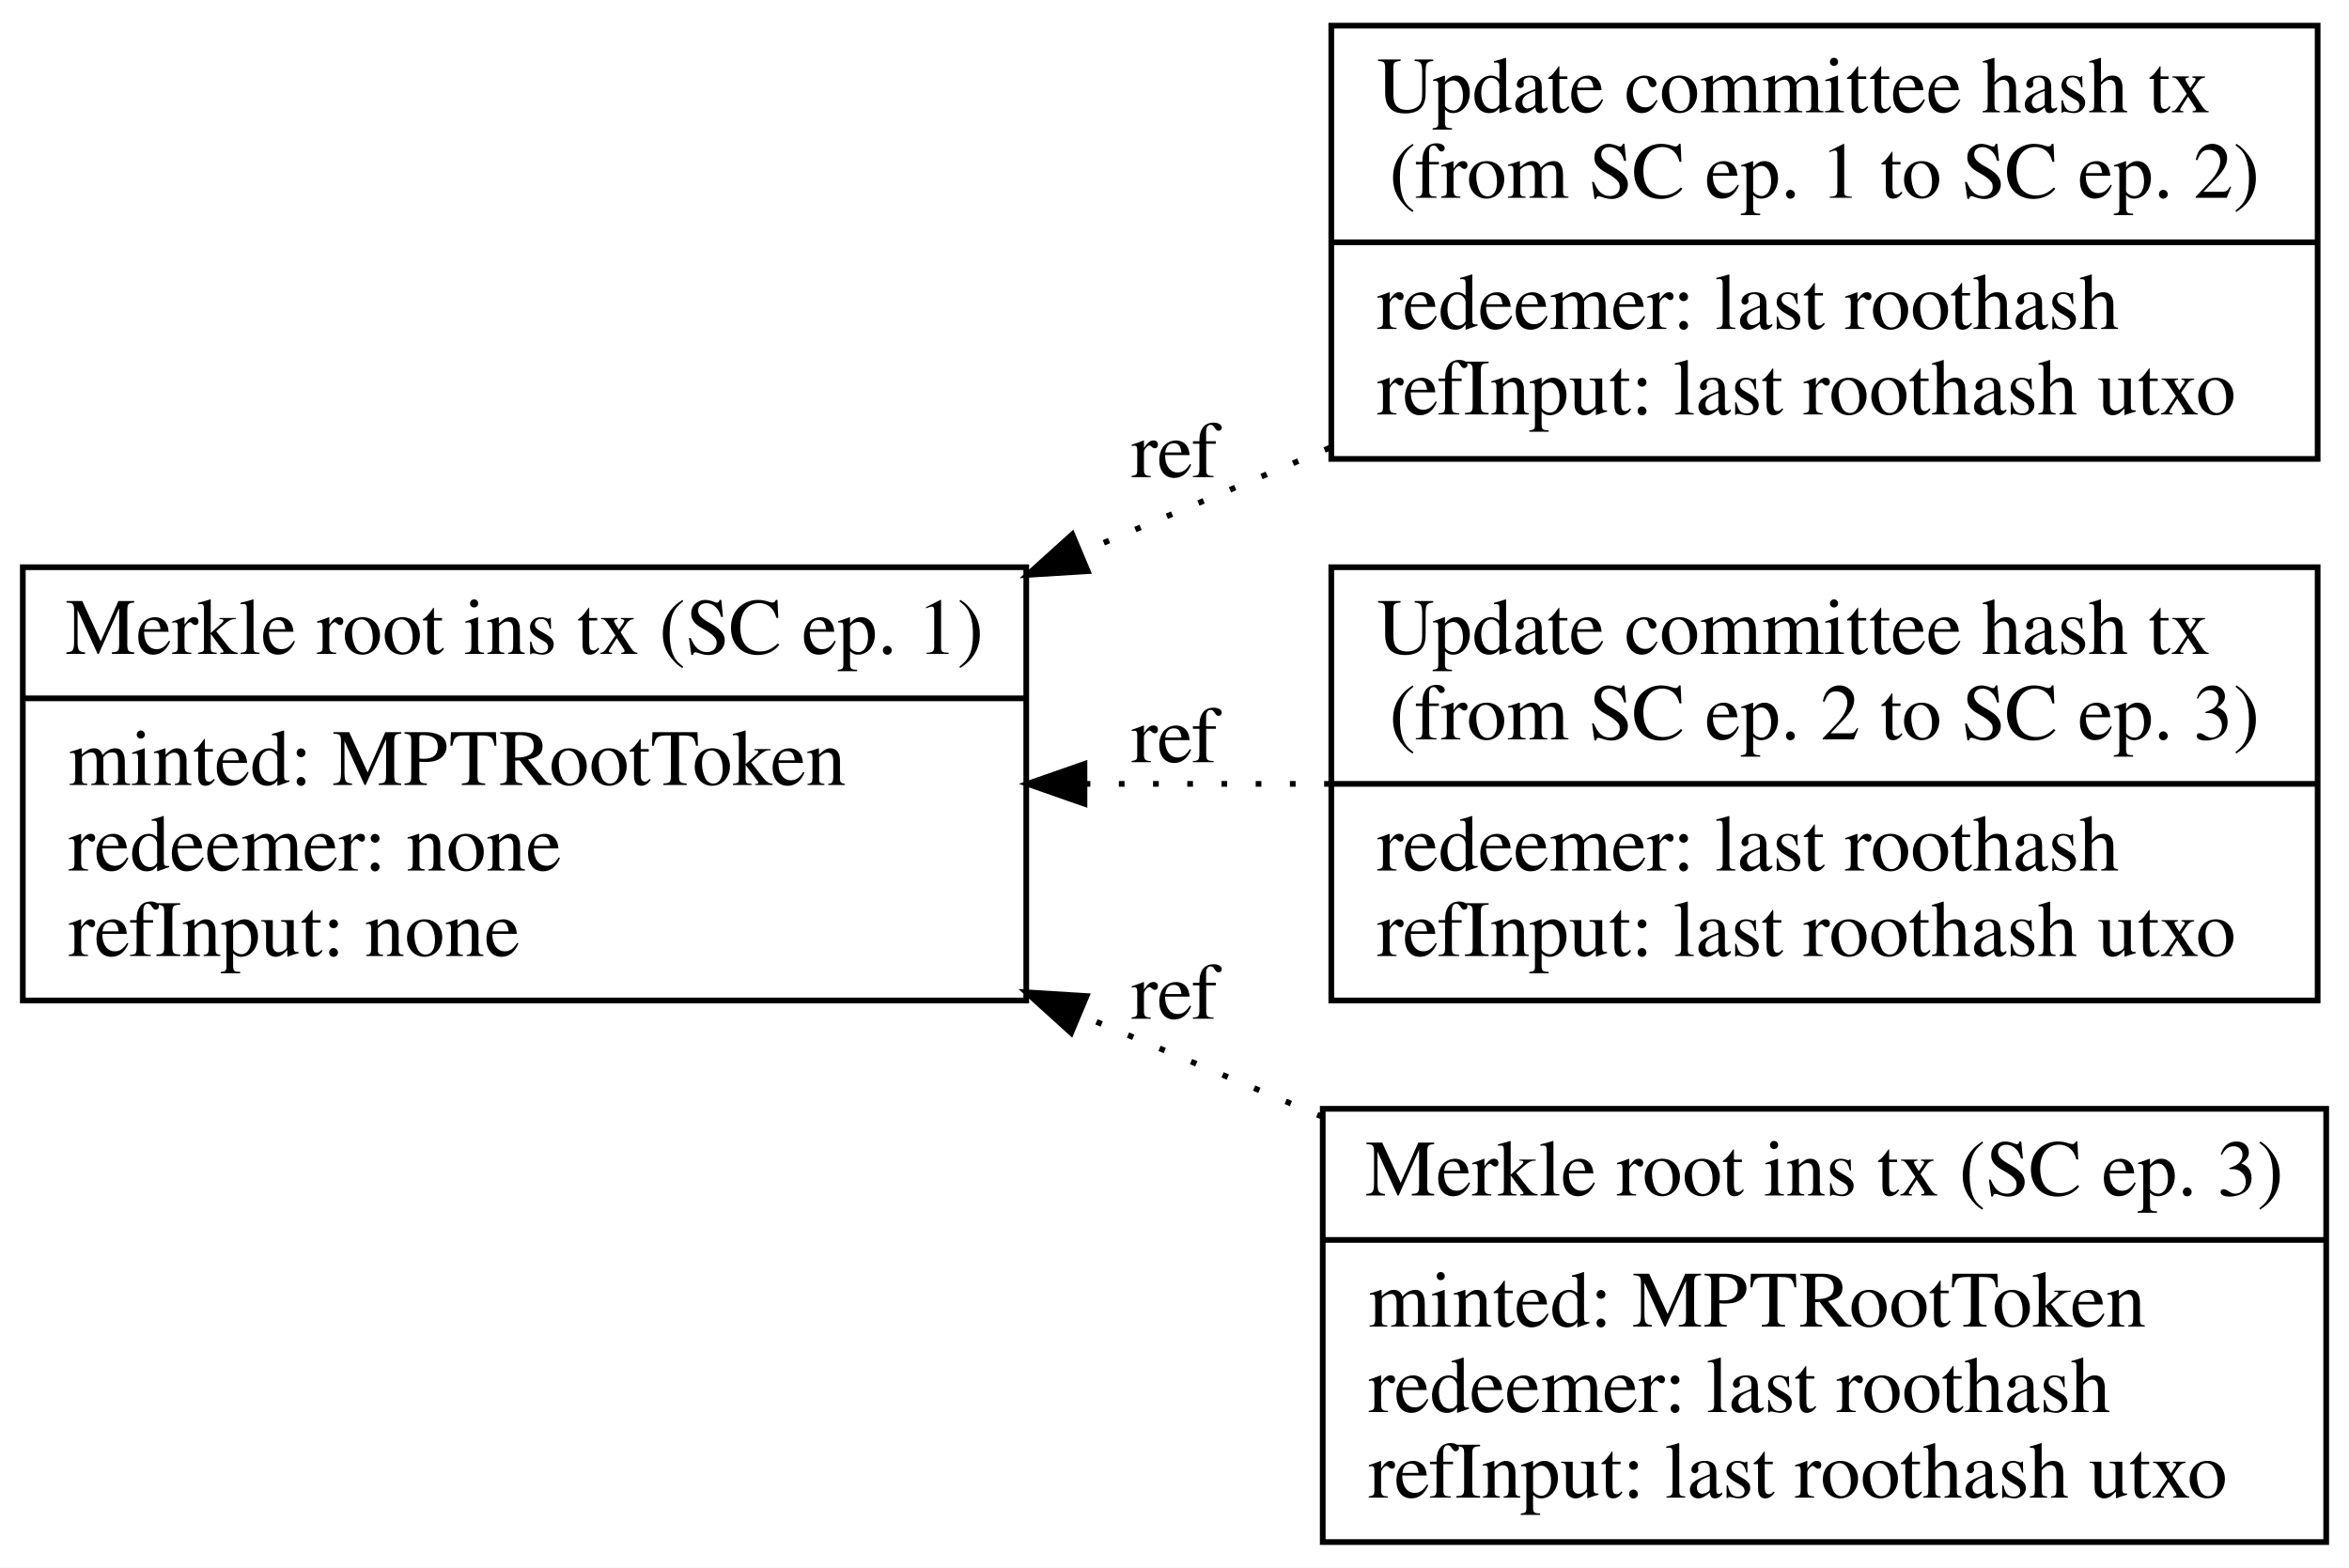
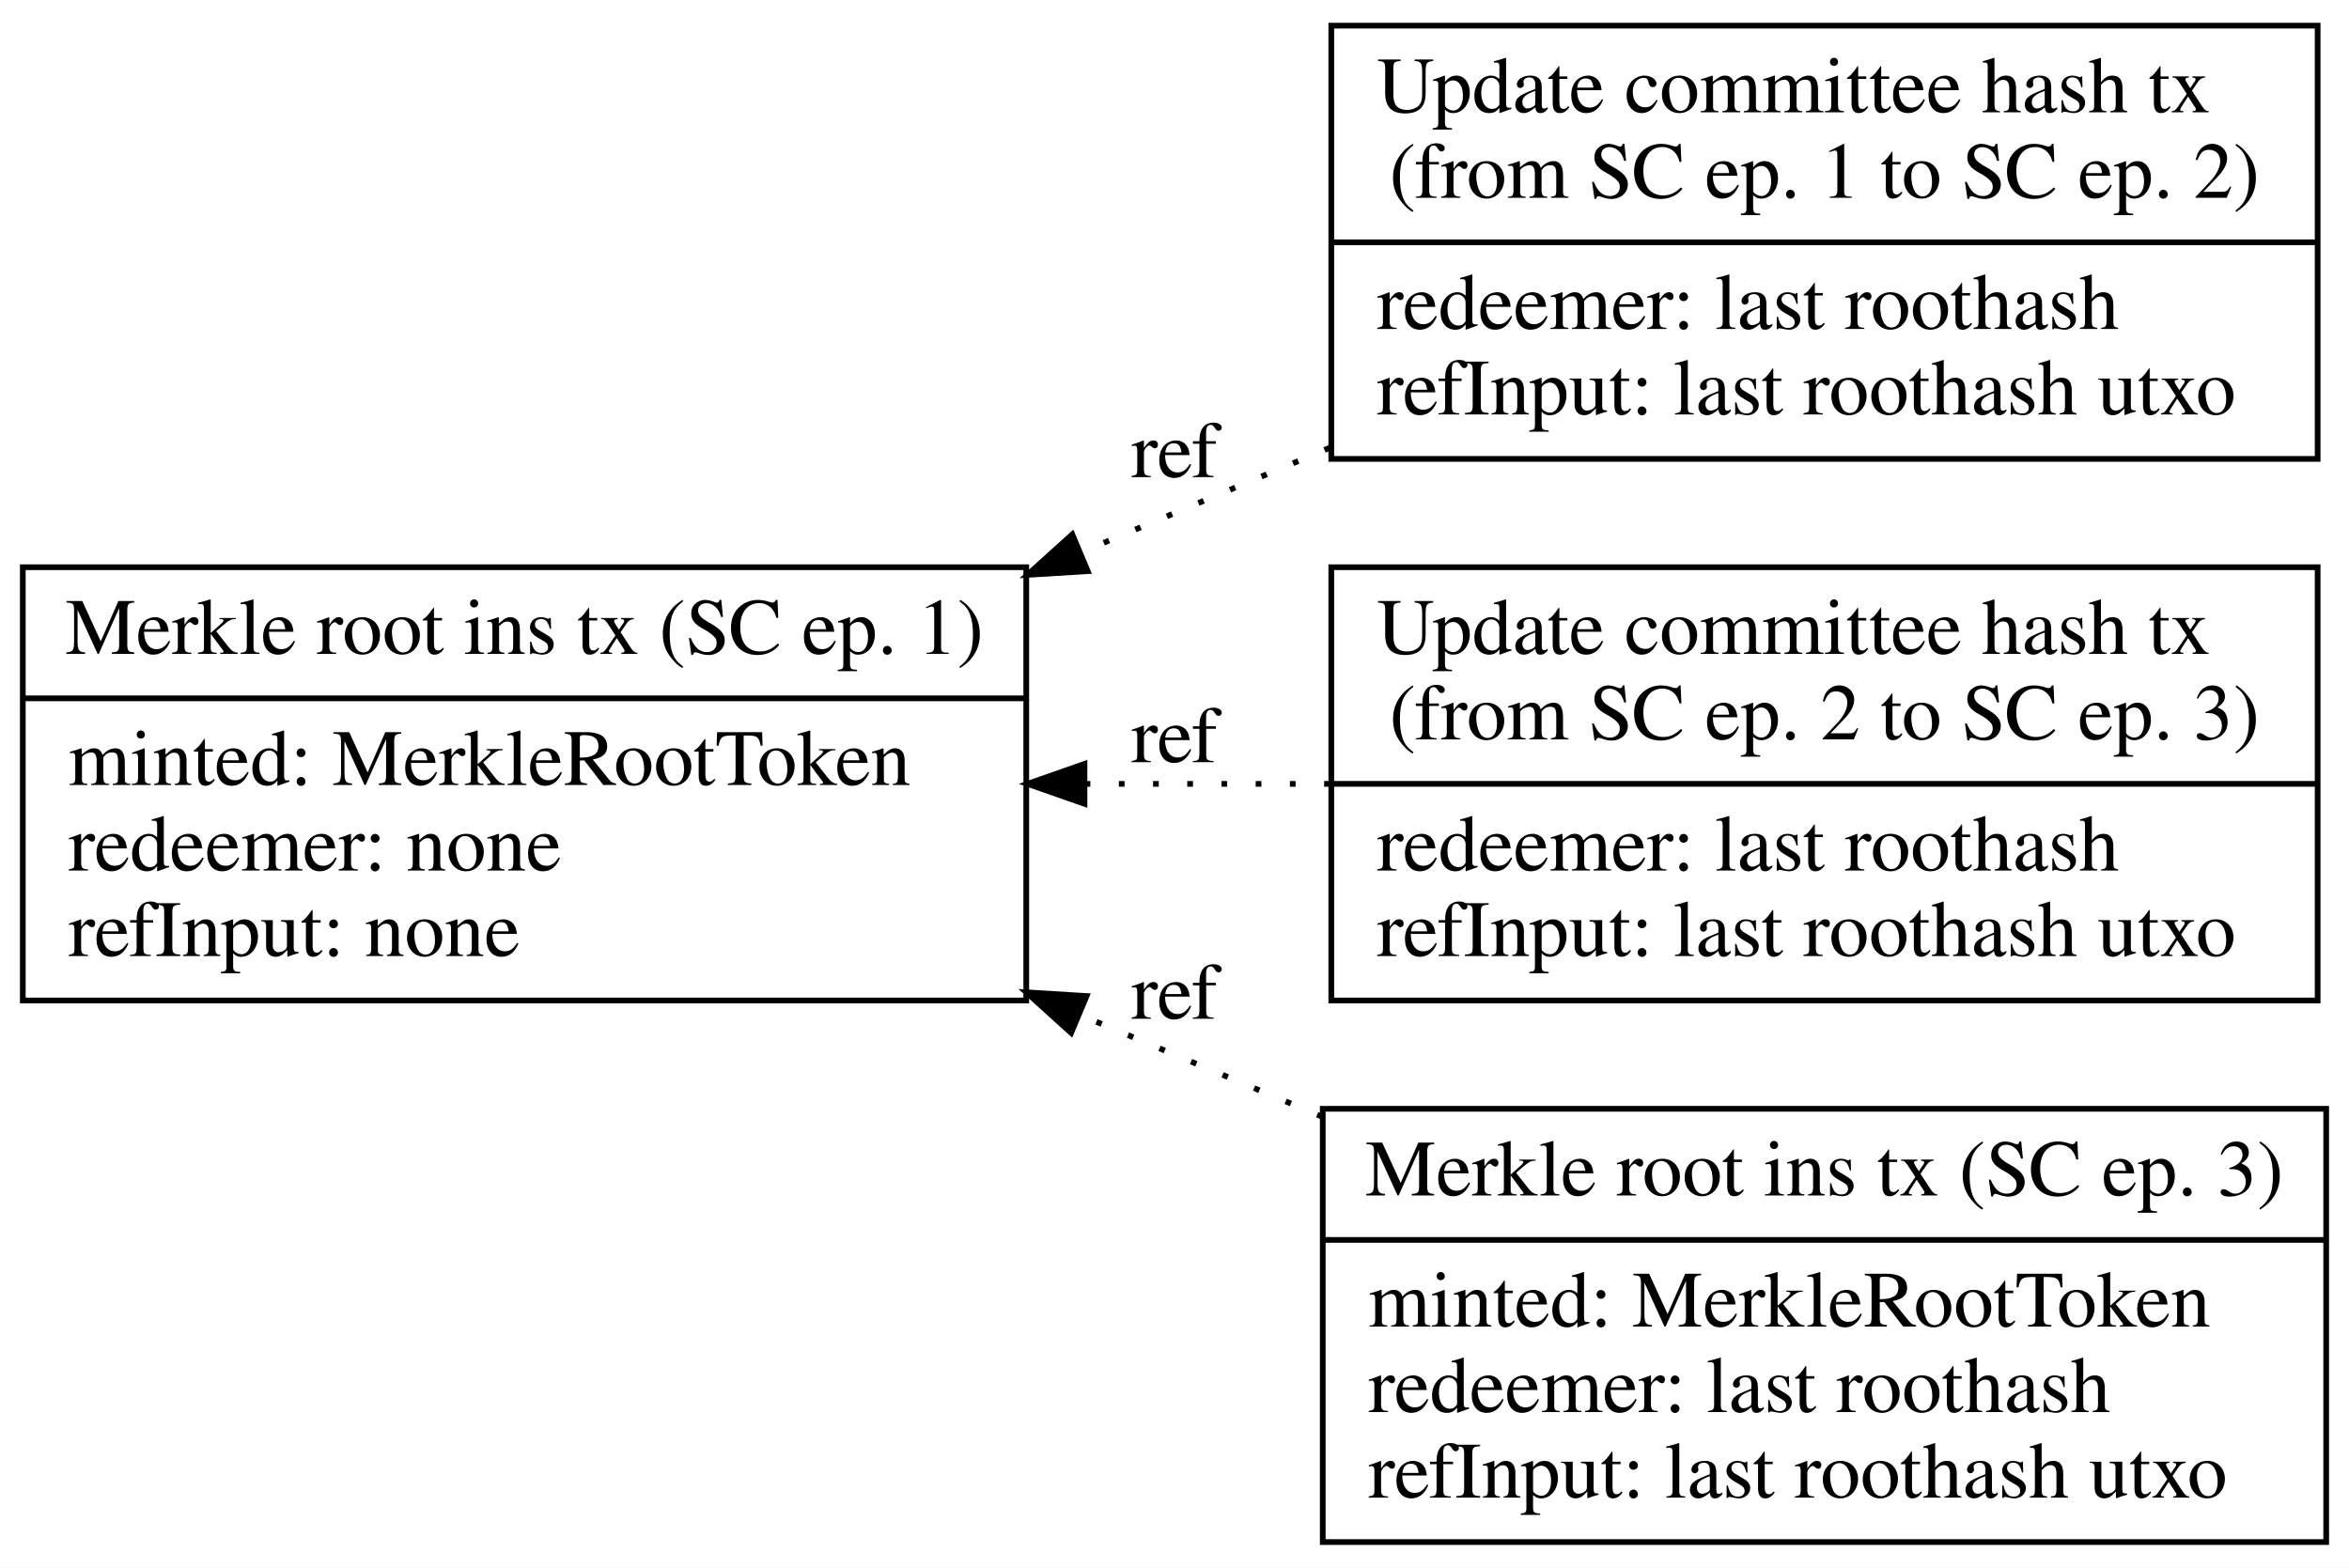
<svg xmlns="http://www.w3.org/2000/svg" width="412pt" height="275pt" viewBox="0.00 0.00 412.00 275.00">
  <g id="graph0" class="graph" transform="scale(1 1) rotate(0) translate(4 271)">
    <polygon fill="white" stroke="none" points="-4,4 -4,-271 408,-271 408,4 -4,4" />
    <g id="node1" class="node">
      <polygon fill="none" stroke="black" points="0,-95.5 0,-171.5 176,-171.5 176,-95.5 0,-95.5" />
      <text text-anchor="middle" x="88" y="-156.3" font-family="Times,serif" font-size="14.00">Merkle root ins tx (SC ep. 1)</text>
      <polyline fill="none" stroke="black" points="0,-148.5 176,-148.5" />
-       <text text-anchor="start" x="8" y="-133.3" font-family="Times,serif" font-size="14.00">minted: MPTRootToken</text>
+       <text text-anchor="start" x="8" y="-133.3" font-family="Times,serif" font-size="14.00">minted: MerkleRootToken</text>
      <text text-anchor="start" x="8" y="-118.3" font-family="Times,serif" font-size="14.00"> redeemer: none</text>
      <text text-anchor="start" x="8" y="-103.3" font-family="Times,serif" font-size="14.00"> refInput: none</text>
    </g>
    <g id="node2" class="node">
      <polygon fill="none" stroke="black" points="229.5,-190.5 229.5,-266.5 402.5,-266.5 402.5,-190.5 229.5,-190.5" />
      <text text-anchor="start" x="237.5" y="-251.3" font-family="Times,serif" font-size="14.00">Update committee hash tx</text>
      <text text-anchor="middle" x="316" y="-236.3" font-family="Times,serif" font-size="14.00"> (from SC ep. 1 to SC ep. 2)</text>
      <polyline fill="none" stroke="black" points="229.5,-228.5 402.5,-228.5" />
      <text text-anchor="start" x="237.5" y="-213.3" font-family="Times,serif" font-size="14.00">redeemer: last roothash</text>
      <text text-anchor="start" x="237.5" y="-198.3" font-family="Times,serif" font-size="14.00"> refInput: last roothash utxo</text>
    </g>
    <g id="edge2" class="edge">
      <path fill="none" stroke="black" stroke-dasharray="1,5" d="M229.24,-192.45C215,-186.46 200.15,-180.22 185.66,-174.13" />
      <polygon fill="black" stroke="black" points="186.78,-170.81 176.21,-170.16 184.07,-177.26 186.78,-170.81" />
      <text text-anchor="middle" x="202" y="-187.3" font-family="Times,serif" font-size="14.00">ref</text>
    </g>
    <g id="node3" class="node">
      <polygon fill="none" stroke="black" points="229.5,-95.5 229.5,-171.5 402.5,-171.5 402.5,-95.5 229.5,-95.5" />
      <text text-anchor="start" x="237.5" y="-156.3" font-family="Times,serif" font-size="14.00">Update committee hash tx</text>
      <text text-anchor="middle" x="316" y="-141.3" font-family="Times,serif" font-size="14.00"> (from SC ep. 2 to SC ep. 3)</text>
      <polyline fill="none" stroke="black" points="229.5,-133.5 402.5,-133.5" />
      <text text-anchor="start" x="237.5" y="-118.3" font-family="Times,serif" font-size="14.00">redeemer: last roothash</text>
      <text text-anchor="start" x="237.5" y="-103.3" font-family="Times,serif" font-size="14.00"> refInput: last roothash utxo</text>
    </g>
    <g id="edge3" class="edge">
      <path fill="none" stroke="black" stroke-dasharray="1,5" d="M229.24,-133.5C215.27,-133.5 200.71,-133.5 186.49,-133.5" />
      <polygon fill="black" stroke="black" points="186.21,-130 176.21,-133.5 186.21,-137 186.21,-130" />
      <text text-anchor="middle" x="202" y="-137.3" font-family="Times,serif" font-size="14.00">ref</text>
    </g>
    <g id="node4" class="node">
      <polygon fill="none" stroke="black" points="228,-0.5 228,-76.5 404,-76.5 404,-0.5 228,-0.5" />
      <text text-anchor="middle" x="316" y="-61.3" font-family="Times,serif" font-size="14.00">Merkle root ins tx (SC ep. 3)</text>
      <polyline fill="none" stroke="black" points="228,-53.5 404,-53.5" />
-       <text text-anchor="start" x="236" y="-38.3" font-family="Times,serif" font-size="14.00">minted: MPTRootToken</text>
+       <text text-anchor="start" x="236" y="-38.3" font-family="Times,serif" font-size="14.00">minted: MerkleRootToken</text>
      <text text-anchor="start" x="236" y="-23.3" font-family="Times,serif" font-size="14.00"> redeemer: last roothash</text>
      <text text-anchor="start" x="236" y="-8.3" font-family="Times,serif" font-size="14.00"> refInput: last roothash utxo</text>
    </g>
    <g id="edge1" class="edge">
      <path fill="none" stroke="black" stroke-dasharray="1,5" d="M227.95,-75.09C213.97,-80.97 199.44,-87.08 185.26,-93.04" />
      <polygon fill="black" stroke="black" points="183.87,-89.82 176.01,-96.93 186.58,-96.28 183.87,-89.82" />
      <text text-anchor="middle" x="202" y="-92.3" font-family="Times,serif" font-size="14.00">ref</text>
    </g>
  </g>
</svg>
